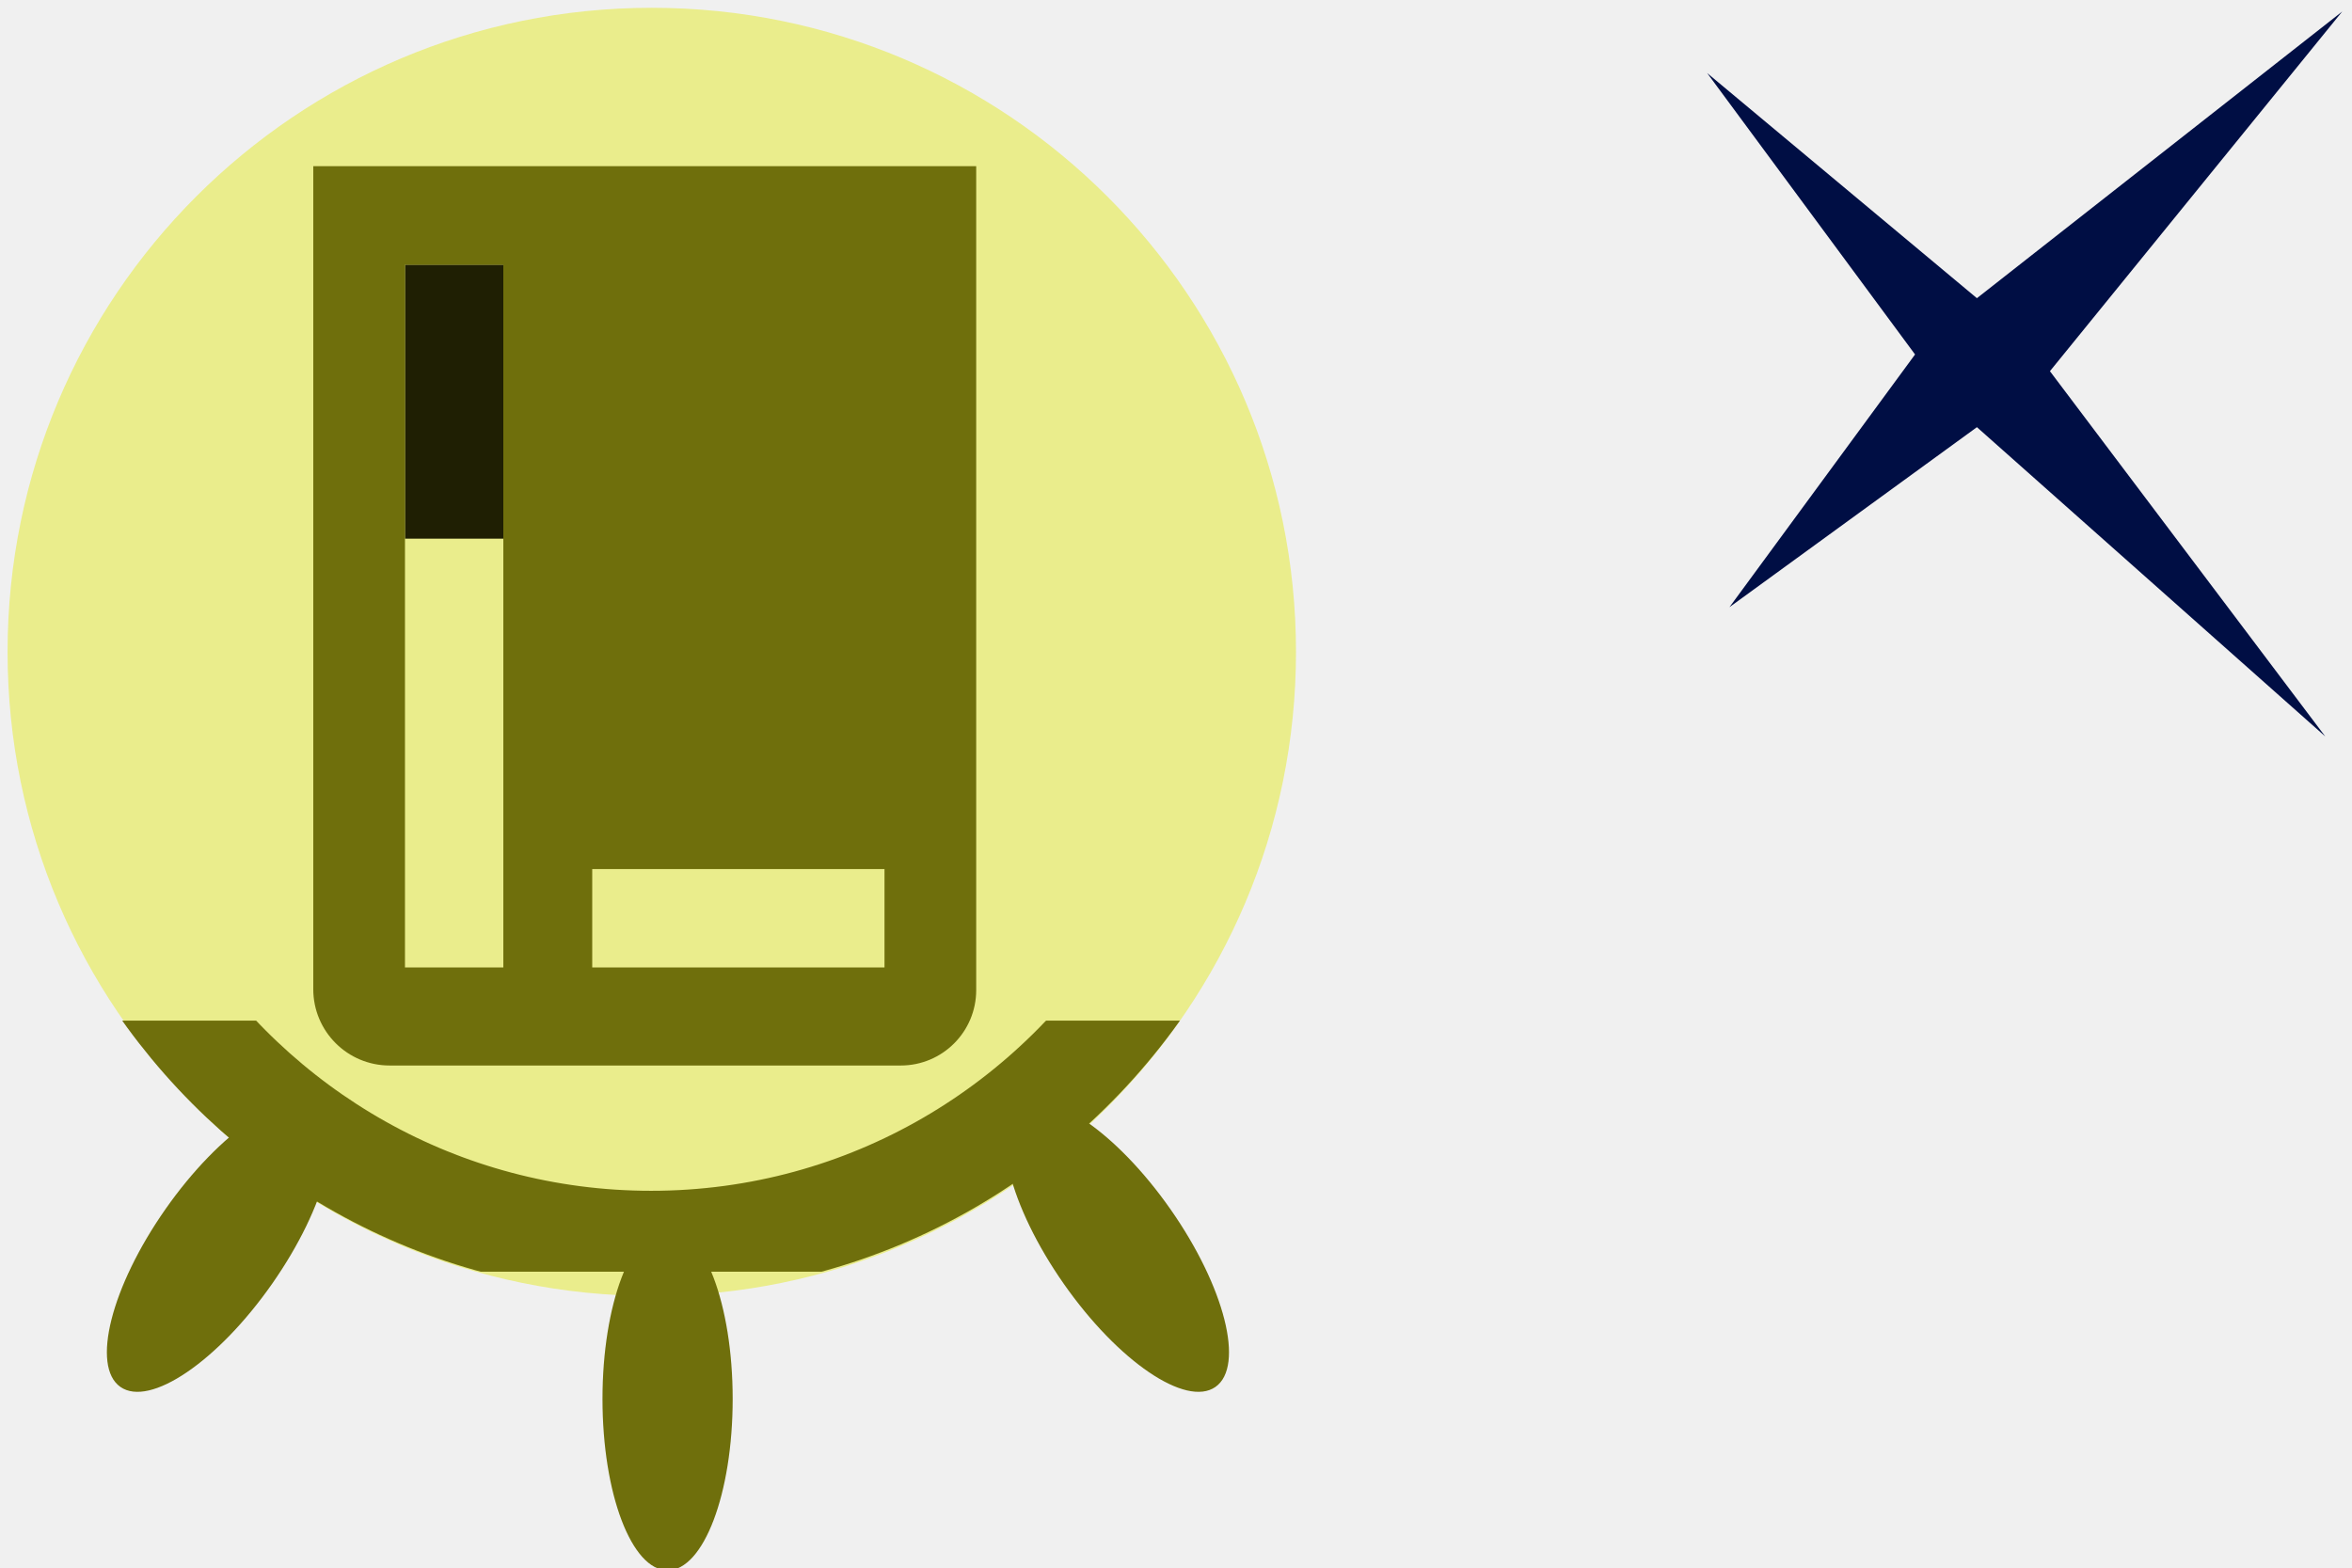
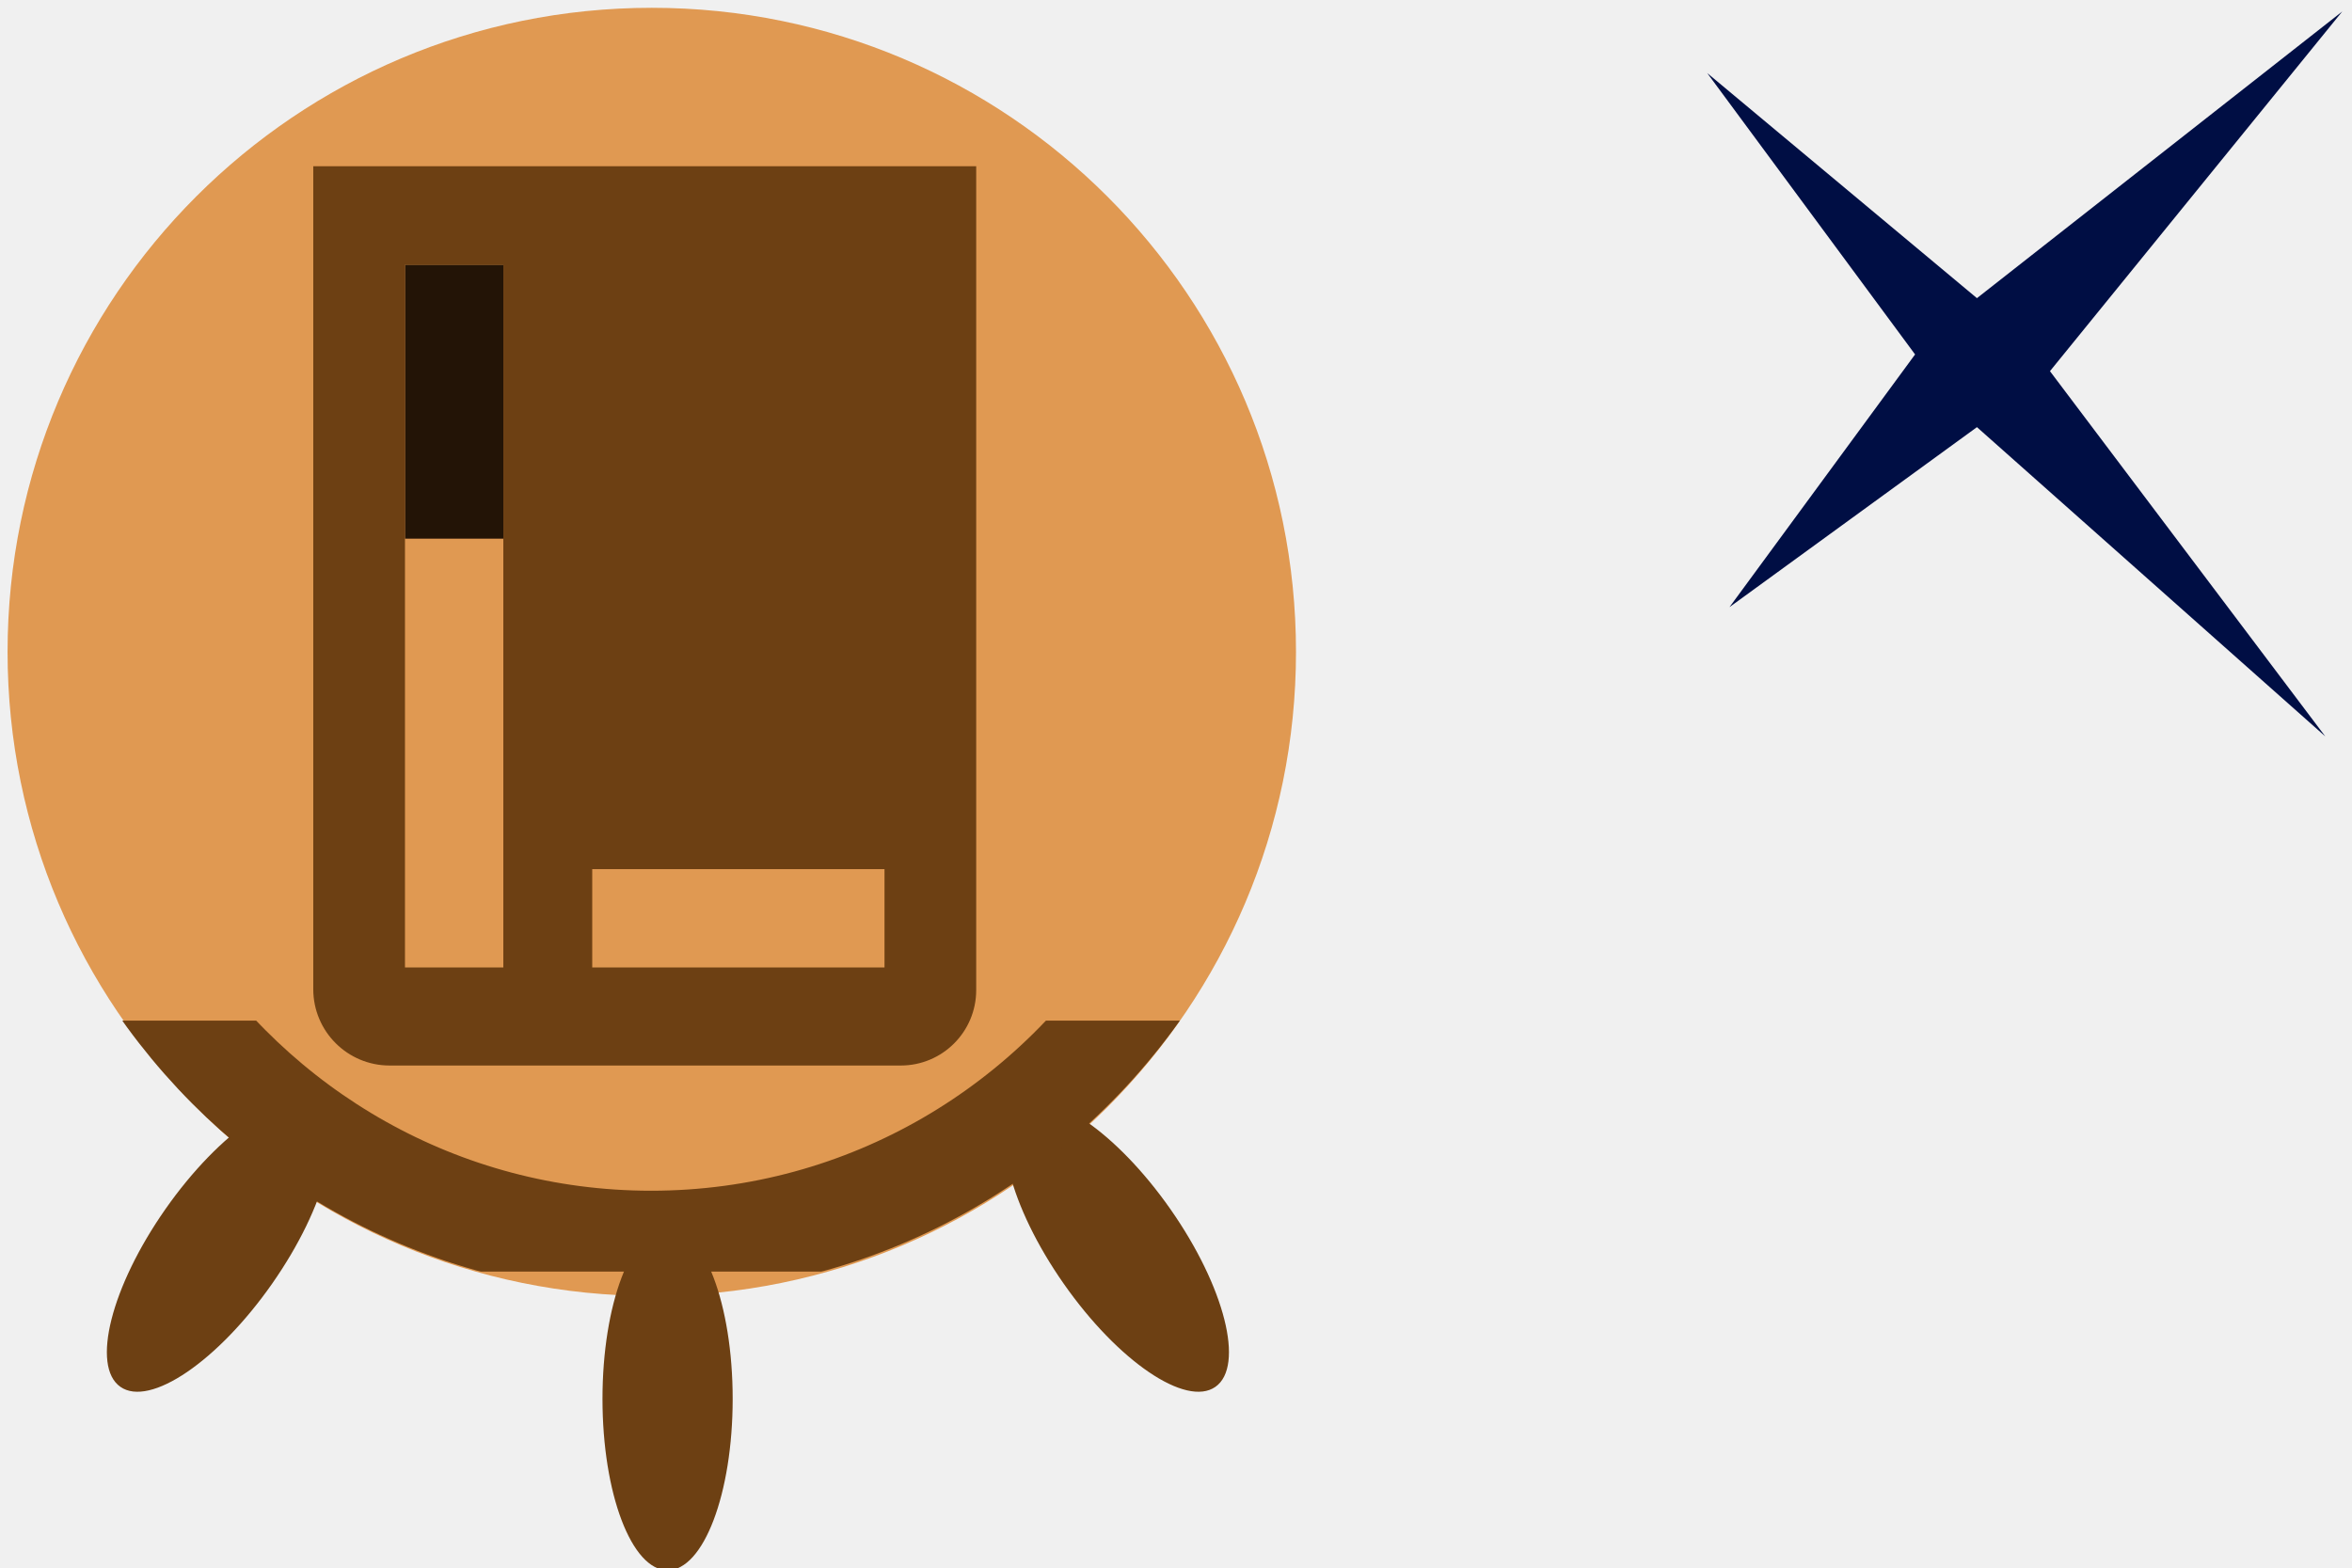
- <svg xmlns="http://www.w3.org/2000/svg" height="40" viewBox="0 0 60 40" width="60" version="1.1" id="svg36">
-   <defs id="defs40">
+ <svg xmlns="http://www.w3.org/2000/svg" width="60" height="40" version="1.1" viewBox="0 0 60 40">
+   <defs>
    <mask id="a-1" fill="#ffffff">
-       <path d="M 0,0 H 313.303 V 159.865 H 0 Z" fill="#ffffff" fill-rule="evenodd" id="path2-9" />
+       <path d="m0 0h313.3v159.86h-313.3z" fill="#fff" fill-rule="evenodd" />
    </mask>
-     <clipPath clipPathUnits="userSpaceOnUse" id="clipPath3444">
-       <path d="M 11.52,162 C 11.52,81.677 135.307,16.561 288,16.561 v 0 c 152.693,0 276.481,65.116 276.481,145.439 v 0 c 0,80.322 -123.788,145.439 -276.481,145.439 v 0 C 135.307,307.439 11.52,242.322 11.52,162" id="path3446" />
-     </clipPath>
-     <radialGradient cx="0" cy="0" fx="0" fy="0" gradientTransform="matrix(363.0579,0,0,-363.0579,177.52,256.3071)" gradientUnits="userSpaceOnUse" id="radialGradient3452" r="1" spreadMethod="pad">
-       <stop id="stop3454" offset="0" style="stop-opacity:1;stop-color:#aeb2d5" />
-       <stop id="stop3456" offset="0.3" style="stop-opacity:1;stop-color:#aeb2d5" />
-       <stop id="stop3458" offset="0.75" style="stop-opacity:1;stop-color:#484c89" />
-       <stop id="stop3460" offset="1" style="stop-opacity:1;stop-color:#484c89" />
-     </radialGradient>
-     <clipPath clipPathUnits="userSpaceOnUse" id="clipPath3468">
-       <path d="M 0,324 H 576 V 0 H 0 Z" id="path3470" />
-     </clipPath>
-     <clipPath clipPathUnits="userSpaceOnUse" id="clipPath3480">
-       <path d="M 0,324 H 576 V 0 H 0 Z" id="path3482" />
-     </clipPath>
-     <clipPath id="clipPath916" clipPathUnits="userSpaceOnUse">
-       <path id="path914" d="M 0,27.553 H 27.55 V 0 H 0 Z" />
+     <clipPath id="clipPath916">
+       <path d="M 0,27.553 H 27.55 V 0 H 0 Z" />
    </clipPath>
  </defs>
  <mask id="a" fill="#ffffff">
-     <path d="M 0,0 H 313.303 V 159.865 H 0 Z" fill="#ffffff" fill-rule="evenodd" id="path2" />
+     <path d="m0 0h313.3v159.86h-313.3z" fill="#fff" fill-rule="evenodd" />
  </mask>
  <mask id="b" fill="#ffffff">
-     <path d="M 0,0 H 313.303 V 159.865 H 0 Z" fill="#ffffff" fill-rule="evenodd" id="path5" />
+     <path d="m0 0h313.3v159.86h-313.3z" fill="#fff" fill-rule="evenodd" />
  </mask>
-   <g id="g1042" style="display:inline">
-     <g id="g994" transform="matrix(0.08667043,0,0,0.08667043,54.83753,-43.97586)" style="display:inline">
-       <path id="path990" style="fill:#000e44;fill-opacity:1;fill-rule:evenodd;stroke:none;stroke-width:3.147" d="m 56.695,510.774 -107.532,84.402 -79.398,-66.275 61.189,82.843 -54.627,74.395 72.837,-52.987 102.529,91.046 -81.039,-107.532 z" />
+   <g>
+     <g transform="matrix(.08667 0 0 .08667 54.838 -43.976)">
+       <path d="m56.695 510.77-107.53 84.402-79.398-66.275 61.189 82.843-54.627 74.395 72.837-52.987 102.53 91.046-81.039-107.53z" fill="#000e44" fill-rule="evenodd" />
    </g>
-     <circle style="opacity:1;fill:#eaed8c;fill-opacity:1;stroke:none;stroke-width:0.308;stroke-miterlimit:2.5;stroke-opacity:1;stop-color:#000000" id="path912" cx="16.627" cy="16.633" r="16.434" />
-     <g fill="none" fill-rule="evenodd" transform="matrix(0.1506934,0,0,0.1506934,-6.197667,-20.88076)" id="g1008" style="fill:#6f6f0c;fill-opacity:1">
-       <g transform="matrix(0.9286315,0,0,-0.9286315,9.271821,454.1644)" id="g1006" style="fill:#6f6f0c;fill-opacity:1">
-         <g fill="#0f1689" mask="url(#a-1)" id="g1002" style="fill:#6f6f0c;fill-opacity:1" transform="matrix(0.9448936,0,0,0.9448936,8.696251,2.70184)">
-           <path d="m 203.461,95.688 c 6.936,0 12.559,-14.809 12.559,-33.077 0,-18.268 -5.623,-33.077 -12.559,-33.077 -6.936,0 -12.559,14.809 -12.559,33.077 0,18.268 5.623,33.077 12.559,33.077 z" transform="rotate(35,137.9312,151.55)" id="path996" style="fill:#6f6f0c;fill-opacity:1" />
-           <path d="m 30.142,95.688 c 6.936,0 12.559,-14.809 12.559,-33.077 0,-18.268 -5.623,-33.077 -12.559,-33.077 -6.936,0 -12.559,14.809 -12.559,33.077 0,18.268 5.623,33.077 12.559,33.077 z" transform="matrix(-0.819152,0.5735764,0.5735764,0.819152,58.08461,47.70477)" id="path998" style="fill:#6f6f0c;fill-opacity:1" />
-           <path d="m 116.733,66.275 c 6.936,0 12.559,-14.809 12.559,-33.077 0,-18.268 -5.623,-33.077 -12.559,-33.077 -6.936,0 -12.559,14.809 -12.559,33.077 0,18.268 5.623,33.077 12.559,33.077 z" transform="matrix(-1,0,0,1,272.6285,53.67076)" id="path1000" style="fill:#6f6f0c;fill-opacity:1" />
+     <g>
+       <circle cx="16.627" cy="16.633" r="16.434" fill="#e09952" stop-color="#000000" />
+       <g transform="matrix(.15069 0 0 .15069 -6.1977 -20.881)" fill="#6f6f0c" fill-rule="evenodd">
+         <g transform="matrix(.92863 0 0 -.92863 9.2718 454.16)">
+           <g transform="matrix(.94489 0 0 .94489 8.6963 2.7018)" fill="#6d4013" mask="url(#a-1)">
+             <path transform="rotate(35 137.93 151.55)" d="m203.46 95.688c6.936 0 12.559-14.809 12.559-33.077 0-18.268-5.623-33.077-12.559-33.077s-12.559 14.809-12.559 33.077c0 18.268 5.623 33.077 12.559 33.077z" />
+             <path transform="matrix(-.81915 .57358 .57358 .81915 58.085 47.705)" d="m30.142 95.688c6.936 0 12.559-14.809 12.559-33.077 0-18.268-5.623-33.077-12.559-33.077-6.936 0-12.559 14.809-12.559 33.077 0 18.268 5.623 33.077 12.559 33.077z" />
+             <path transform="matrix(-1 0 0 1 272.63 53.671)" d="m116.73 66.275c6.936 0 12.559-14.809 12.559-33.077 0-18.268-5.623-33.077-12.559-33.077-6.936 0-12.559 14.809-12.559 33.077 0 18.268 5.623 33.077 12.559 33.077z" />
+           </g>
+           <path transform="matrix(.94489 0 0 .94489 8.6963 2.7018)" d="m251.47 173.1c-20.23-33.61-56.89-56.068-98.756-56.068-40.721 0-76.516 21.246-97.059 53.335" fill="none" mask="url(#a-1)" stroke="#6d4013" stroke-width="20" />
        </g>
-         <path d="m 251.467,173.1 c -20.23,-33.61 -56.89,-56.068 -98.756,-56.068 -40.721,0 -76.516,21.246 -97.059,53.335" mask="url(#a-1)" stroke="#0f1689" stroke-width="20" id="path1004" style="stroke:#6f6f0c;stroke-opacity:1;fill:none;fill-opacity:1" transform="matrix(0.9448936,0,0,0.9448936,8.696251,2.70184)" />
      </g>
+       <path d="m12.84 13.744h-2.509v-6.99h2.509z" fill="#231406" />
    </g>
-     <g id="g97" transform="matrix(0.03936691,0,0,0.03936691,6.855578,5.12944)" />
-     <g id="g99" transform="matrix(0.03936691,0,0,0.03936691,6.855578,5.12944)" />
-     <g id="g101" transform="matrix(0.03936691,0,0,0.03936691,6.855578,5.12944)" />
-     <g id="g103" transform="matrix(0.03936691,0,0,0.03936691,6.855578,5.12944)" />
-     <g id="g105" transform="matrix(0.03936691,0,0,0.03936691,6.855578,5.12944)" />
-     <g id="g107" transform="matrix(0.03936691,0,0,0.03936691,6.855578,5.12944)" />
-     <g id="g109" transform="matrix(0.03936691,0,0,0.03936691,6.855578,5.12944)" />
-     <g id="g111" transform="matrix(0.03936691,0,0,0.03936691,6.855578,5.12944)" />
-     <g id="g113" transform="matrix(0.03936691,0,0,0.03936691,6.855578,5.12944)" />
-     <g id="g115" transform="matrix(0.03936691,0,0,0.03936691,6.855578,5.12944)" />
-     <g id="g117" transform="matrix(0.03936691,0,0,0.03936691,6.855578,5.12944)" />
-     <g id="g119" transform="matrix(0.03936691,0,0,0.03936691,6.855578,5.12944)" />
-     <g id="g121" transform="matrix(0.03936691,0,0,0.03936691,6.855578,5.12944)" />
-     <g id="g123" transform="matrix(0.03936691,0,0,0.03936691,6.855578,5.12944)" />
-     <g id="g125" transform="matrix(0.03936691,0,0,0.03936691,6.855578,5.12944)" />
-     <path id="path908" style="fill:#1f1f03;fill-opacity:1;fill-rule:nonzero;stroke:none;stroke-width:0.833" d="M 12.84,13.744 H 10.331 V 6.753 h 2.509 z" />
-     <g id="g910" transform="matrix(0.8327925,0,0,-0.8327925,7.959977,27.18665)">
-       <g clip-path="url(#clipPath916)" id="g912">
-         <path id="path918" style="fill:#6f6f0c;fill-opacity:1;fill-rule:nonzero;stroke:none" d="M 17.536,3.005 H 8.583 v 3.013 h 8.953 z m -11.676,0 H 2.847 v 21.53 H 5.86 Z M 0.038,27.553 V 2.338 C 0.038,1.047 1.085,0 2.376,0 h 15.658 c 1.276,0 2.311,1.034 2.311,2.311 v 25.242 z" />
+     <g transform="matrix(.83279 0 0 -.83279 7.96 27.187)">
+       <g clip-path="url(#clipPath916)">
+         <path d="m17.536 3.005h-8.953v3.013h8.953zm-11.676 0h-3.013v21.53h3.013zm-5.822 24.548v-25.215c0-1.291 1.047-2.338 2.338-2.338h15.658c1.276 0 2.311 1.034 2.311 2.311v25.242z" fill="#6d4013" />
      </g>
    </g>
  </g>
-   <g transform="matrix(0.9587988,0,0,0.9587988,-871.3429,-378.3503)" id="g893" />
</svg>
